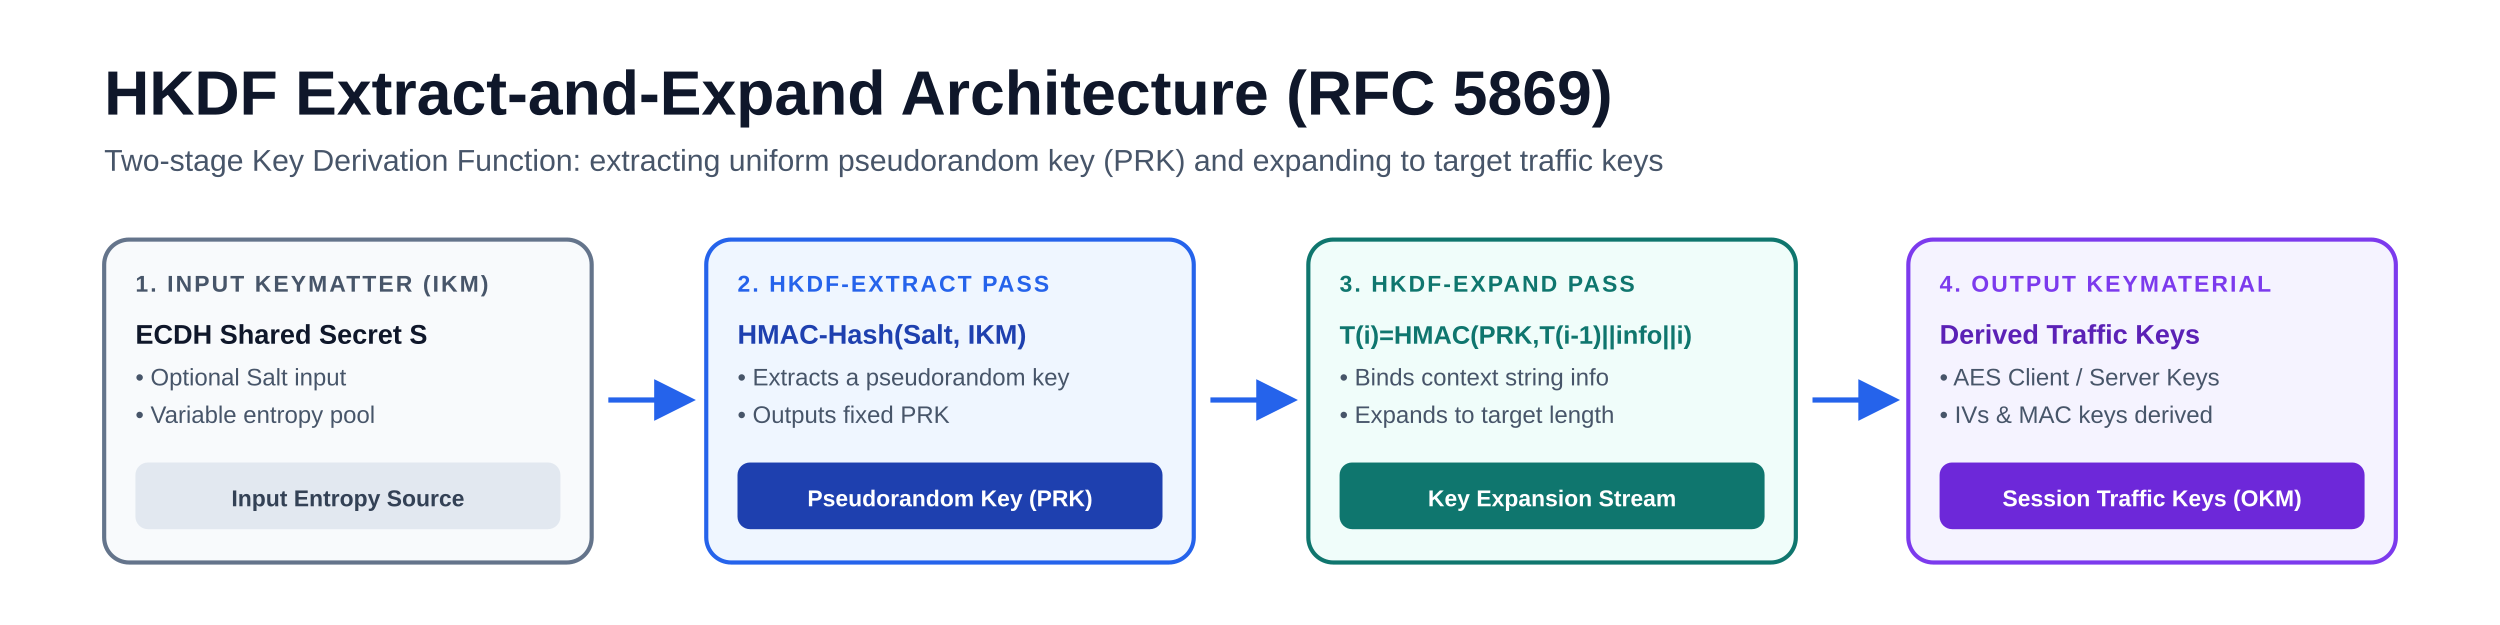
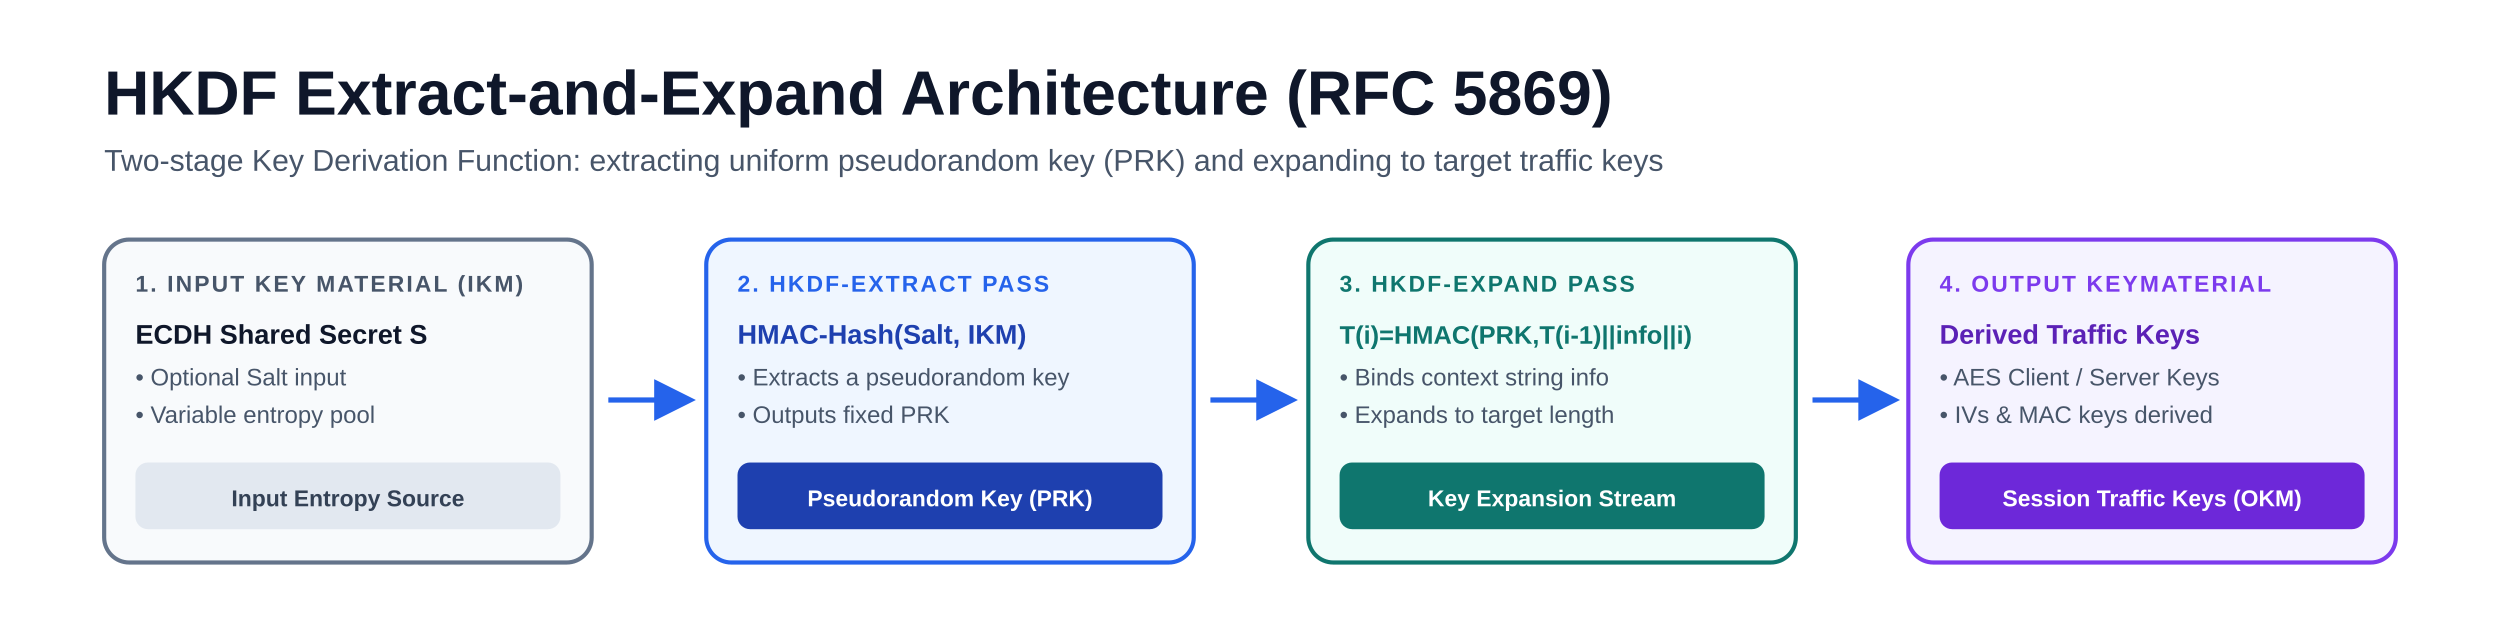
<svg xmlns="http://www.w3.org/2000/svg" viewBox="0 0 1200 300" font-family="-apple-system, BlinkMacSystemFont, 'Segoe UI', Arial, sans-serif">
  <rect width="1200" height="300" fill="#ffffff" />
  <defs>
    <marker id="arrow-blue" viewBox="0 0 10 10" refX="8.5" refY="5" markerWidth="8" markerHeight="8" orient="auto">
      <path d="M0 0 L10 5 L0 10Z" fill="#2563eb" />
    </marker>
  </defs>
  <text x="50" y="55" font-size="30" font-weight="850" fill="#0f172a">HKDF Extract-and-Expand Architecture (RFC 5869)</text>
  <text x="50" y="82" font-size="14.5" fill="#475569">Two-stage Key Derivation Function: extracting uniform pseudorandom key (PRK) and expanding to target traffic keys</text>
  <rect x="50" y="115" width="234" height="155" rx="12" fill="#f8fafc" stroke="#64748b" stroke-width="2" />
-   <text x="65" y="140" font-size="11" font-weight="900" letter-spacing="1" fill="#475569">1. INPUT KEYMATTER (IKM)</text>
+   <text x="65" y="140" font-size="11" font-weight="900" letter-spacing="1" fill="#475569">1. INPUT KEY MATERIAL (IKM)</text>
  <text x="65" y="165" font-size="13" font-weight="800" fill="#0f172a">ECDH Shared Secret S</text>
  <text x="65" y="185" font-size="11.5" fill="#475569">• Optional Salt input</text>
  <text x="65" y="203" font-size="11.5" fill="#475569">• Variable entropy pool</text>
  <rect x="65" y="222" width="204" height="32" rx="6" fill="#e2e8f0" />
  <text x="167" y="243" font-size="11" font-weight="800" fill="#334155" text-anchor="middle">Input Entropy Source</text>
  <path d="M 292 192 L 331 192" fill="none" stroke="#2563eb" stroke-width="2.5" marker-end="url(#arrow-blue)" />
  <rect x="339" y="115" width="234" height="155" rx="12" fill="#eff6ff" stroke="#2563eb" stroke-width="2" />
  <text x="354" y="140" font-size="11" font-weight="900" letter-spacing="1" fill="#2563eb">2. HKDF-EXTRACT PASS</text>
  <text x="354" y="165" font-size="13" font-weight="800" fill="#1e40af">HMAC-Hash(Salt, IKM)</text>
  <text x="354" y="185" font-size="11.5" fill="#475569">• Extracts a pseudorandom key</text>
  <text x="354" y="203" font-size="11.5" fill="#475569">• Outputs fixed PRK</text>
  <rect x="354" y="222" width="204" height="32" rx="6" fill="#1e40af" />
  <text x="456" y="243" font-size="11" font-weight="800" fill="#ffffff" text-anchor="middle">Pseudorandom Key (PRK)</text>
  <path d="M 581 192 L 620 192" fill="none" stroke="#2563eb" stroke-width="2.5" marker-end="url(#arrow-blue)" />
  <rect x="628" y="115" width="234" height="155" rx="12" fill="#f0fdfa" stroke="#0f766e" stroke-width="2" />
  <text x="643" y="140" font-size="11" font-weight="900" letter-spacing="1" fill="#0f766e">3. HKDF-EXPAND PASS</text>
  <text x="643" y="165" font-size="12.2" font-weight="800" fill="#0f766e">T(i)=HMAC(PRK,T(i-1)||info||i)</text>
  <text x="643" y="185" font-size="11.5" fill="#475569">• Binds context string info</text>
  <text x="643" y="203" font-size="11.5" fill="#475569">• Expands to target length</text>
  <rect x="643" y="222" width="204" height="32" rx="6" fill="#0f766e" />
  <text x="745" y="243" font-size="11" font-weight="800" fill="#ffffff" text-anchor="middle">Key Expansion Stream</text>
  <path d="M 870 192 L 909 192" fill="none" stroke="#2563eb" stroke-width="2.5" marker-end="url(#arrow-blue)" />
  <rect x="916" y="115" width="234" height="155" rx="12" fill="#f5f3ff" stroke="#7c3aed" stroke-width="2" />
  <text x="931" y="140" font-size="11" font-weight="900" letter-spacing="1" fill="#7c3aed">4. OUTPUT KEYMATERIAL</text>
  <text x="931" y="165" font-size="13" font-weight="800" fill="#5b21b6">Derived Traffic Keys</text>
  <text x="931" y="185" font-size="11.5" fill="#475569">• AES Client / Server Keys</text>
  <text x="931" y="203" font-size="11.5" fill="#475569">• IVs &amp; MAC keys derived</text>
  <rect x="931" y="222" width="204" height="32" rx="6" fill="#6d28d9" />
  <text x="1033" y="243" font-size="11" font-weight="800" fill="#ffffff" text-anchor="middle">Session Traffic Keys (OKM)</text>
</svg>
